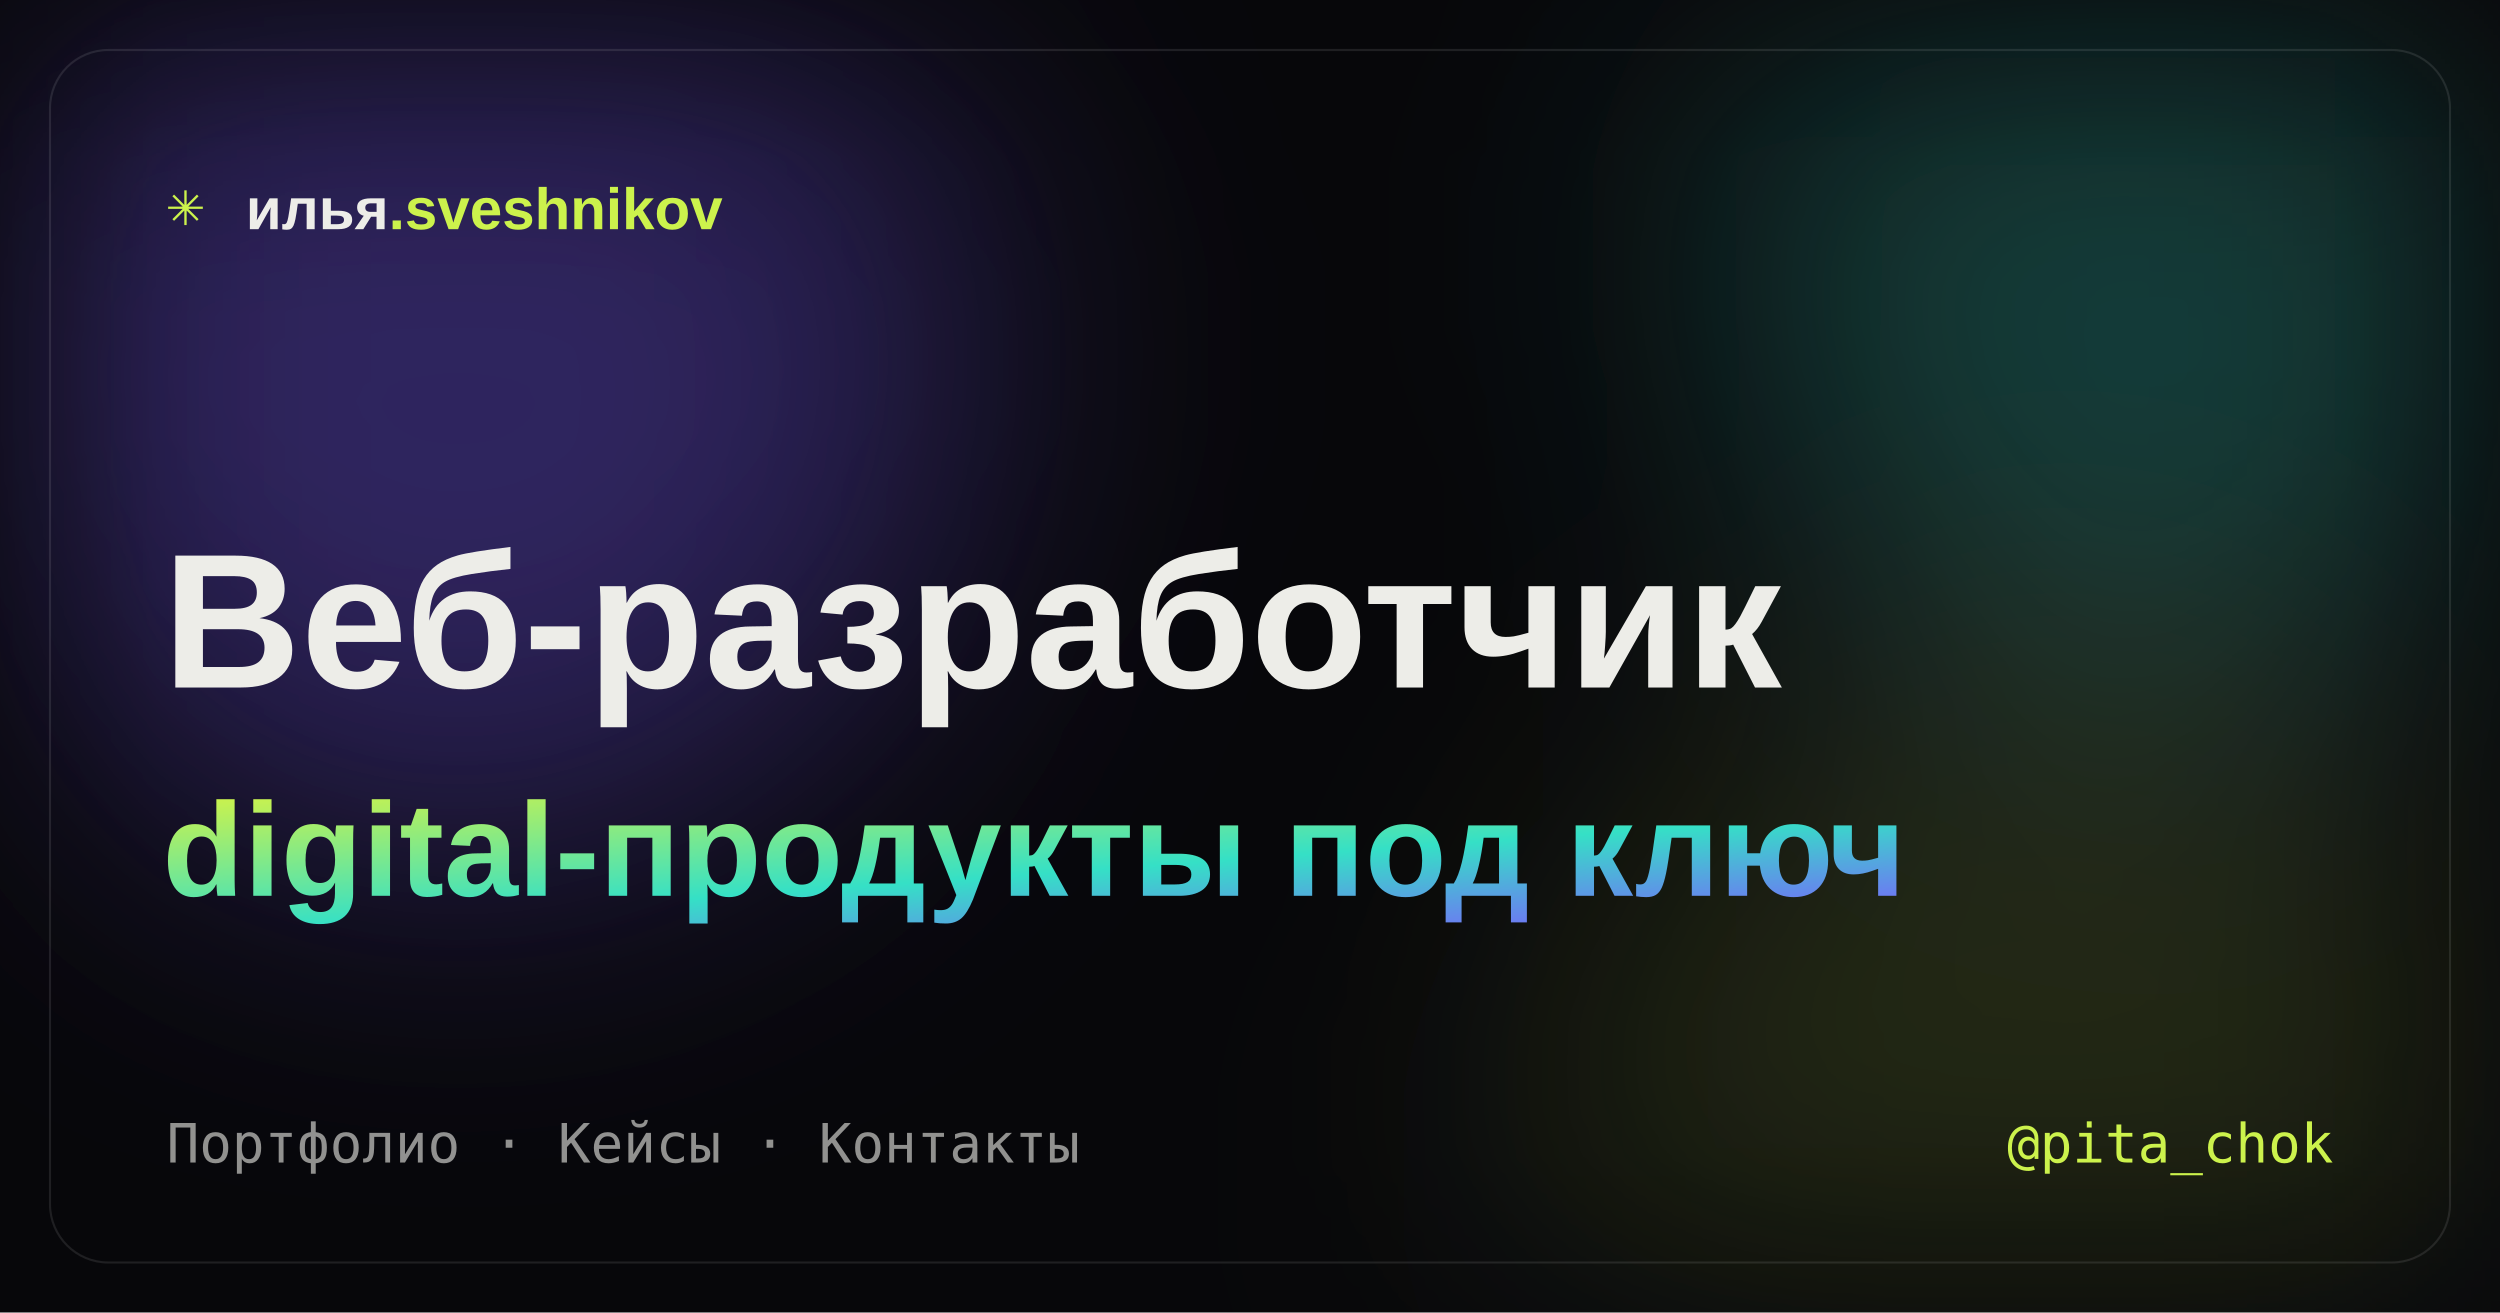
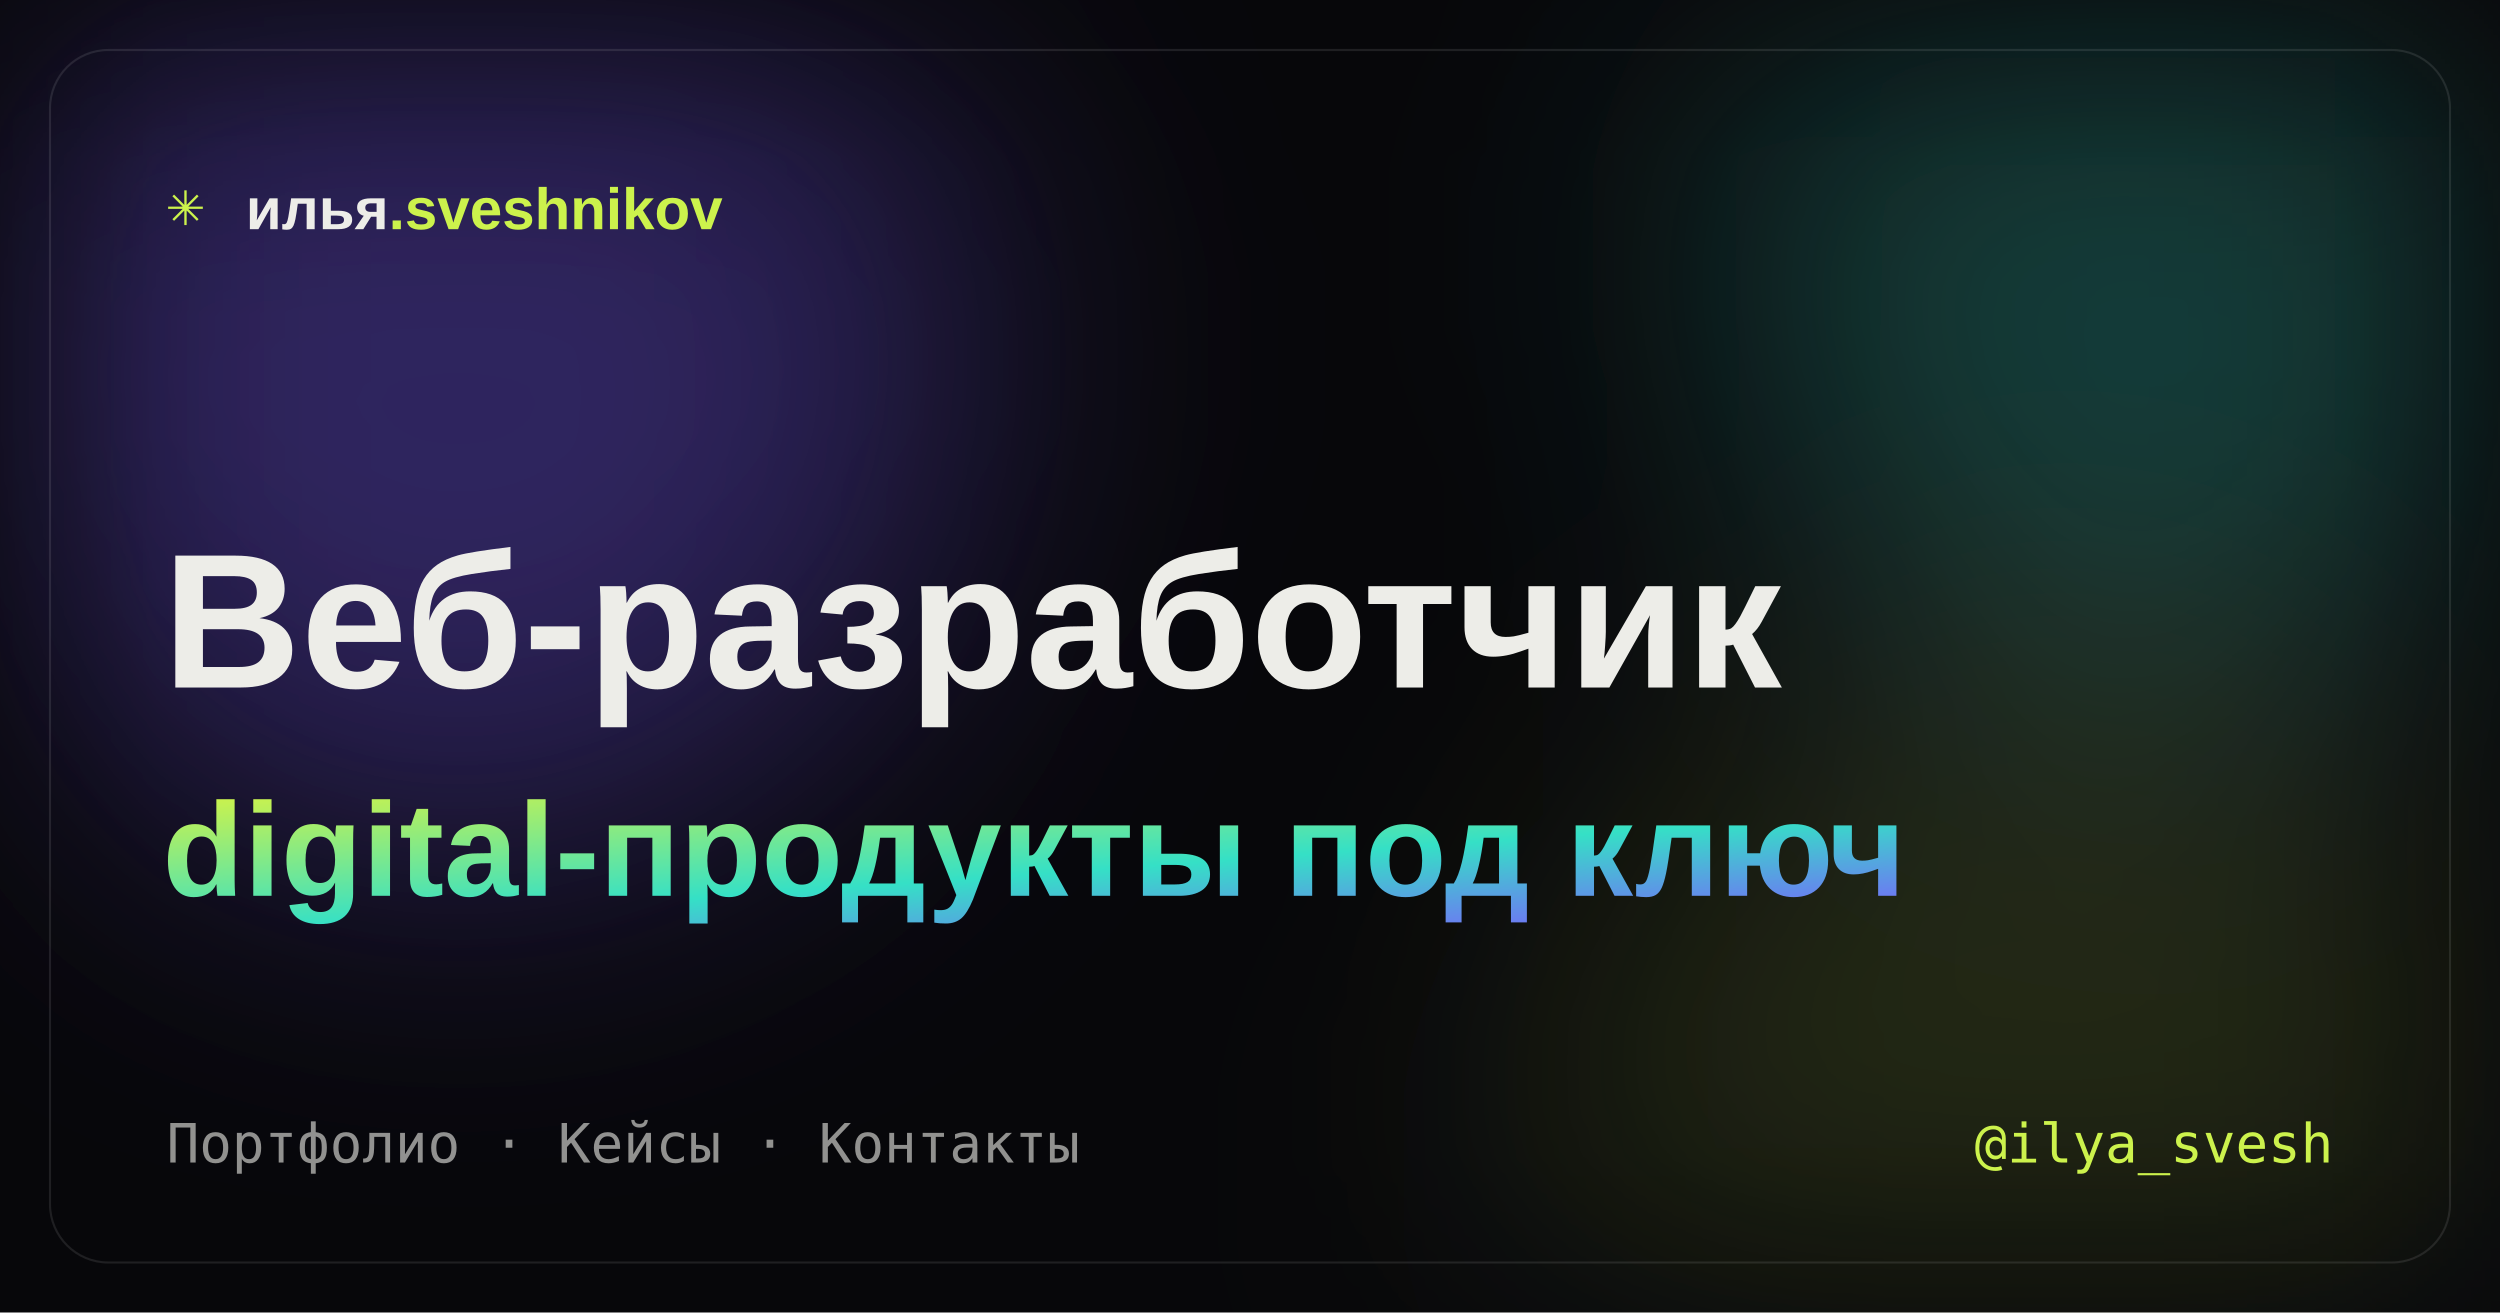
<svg xmlns="http://www.w3.org/2000/svg" width="1200" height="630" viewBox="0 0 1200 630">
  <defs>
    <linearGradient id="accent" x1="0" y1="0" x2="1" y2="1">
      <stop offset="0" stop-color="#ccf24c" />
      <stop offset="0.55" stop-color="#35e0c6" />
      <stop offset="1" stop-color="#7c5cff" />
    </linearGradient>
    <filter id="blur" x="-50%" y="-50%" width="200%" height="200%">
      <feGaussianBlur stdDeviation="80" />
    </filter>
  </defs>
  <rect width="1200" height="630" fill="#07070a" />
  <g filter="url(#blur)" opacity="0.9">
    <circle cx="220" cy="170" r="240" fill="#7c5cff" opacity="0.38" />
    <circle cx="1040" cy="120" r="210" fill="#35e0c6" opacity="0.28" />
    <circle cx="980" cy="560" r="240" fill="#ccf24c" opacity="0.16" />
  </g>
  <rect x="24" y="24" width="1152" height="582" rx="28" fill="none" stroke="rgba(255,255,255,0.10)" />
  <text x="80" y="108" font-family="monospace" font-size="30" fill="#ccf24c">✳</text>
  <text x="118" y="110" font-family="Arial, sans-serif" font-size="28" font-weight="700" fill="#edede8">илья<tspan fill="#ccf24c">.sveshnikov</tspan>
  </text>
  <text x="78" y="330" font-family="Arial, sans-serif" font-size="92" font-weight="800" fill="#edede8">Веб-разработчик</text>
  <text x="78" y="430" font-family="Arial, sans-serif" font-size="64" font-weight="800" fill="url(#accent)">digital-продукты под ключ</text>
  <text x="80" y="558" font-family="monospace" font-size="26" fill="rgba(237,237,232,0.6)">Портфолио · Кейсы · Контакты</text>
-   <text x="1120" y="558" text-anchor="end" font-family="monospace" font-size="26" fill="#ccf24c">@pita_chok</text>
+   <text x="1120" y="558" text-anchor="end" font-family="monospace" font-size="26" fill="#ccf24c">@ilya_svesh</text>
</svg>
